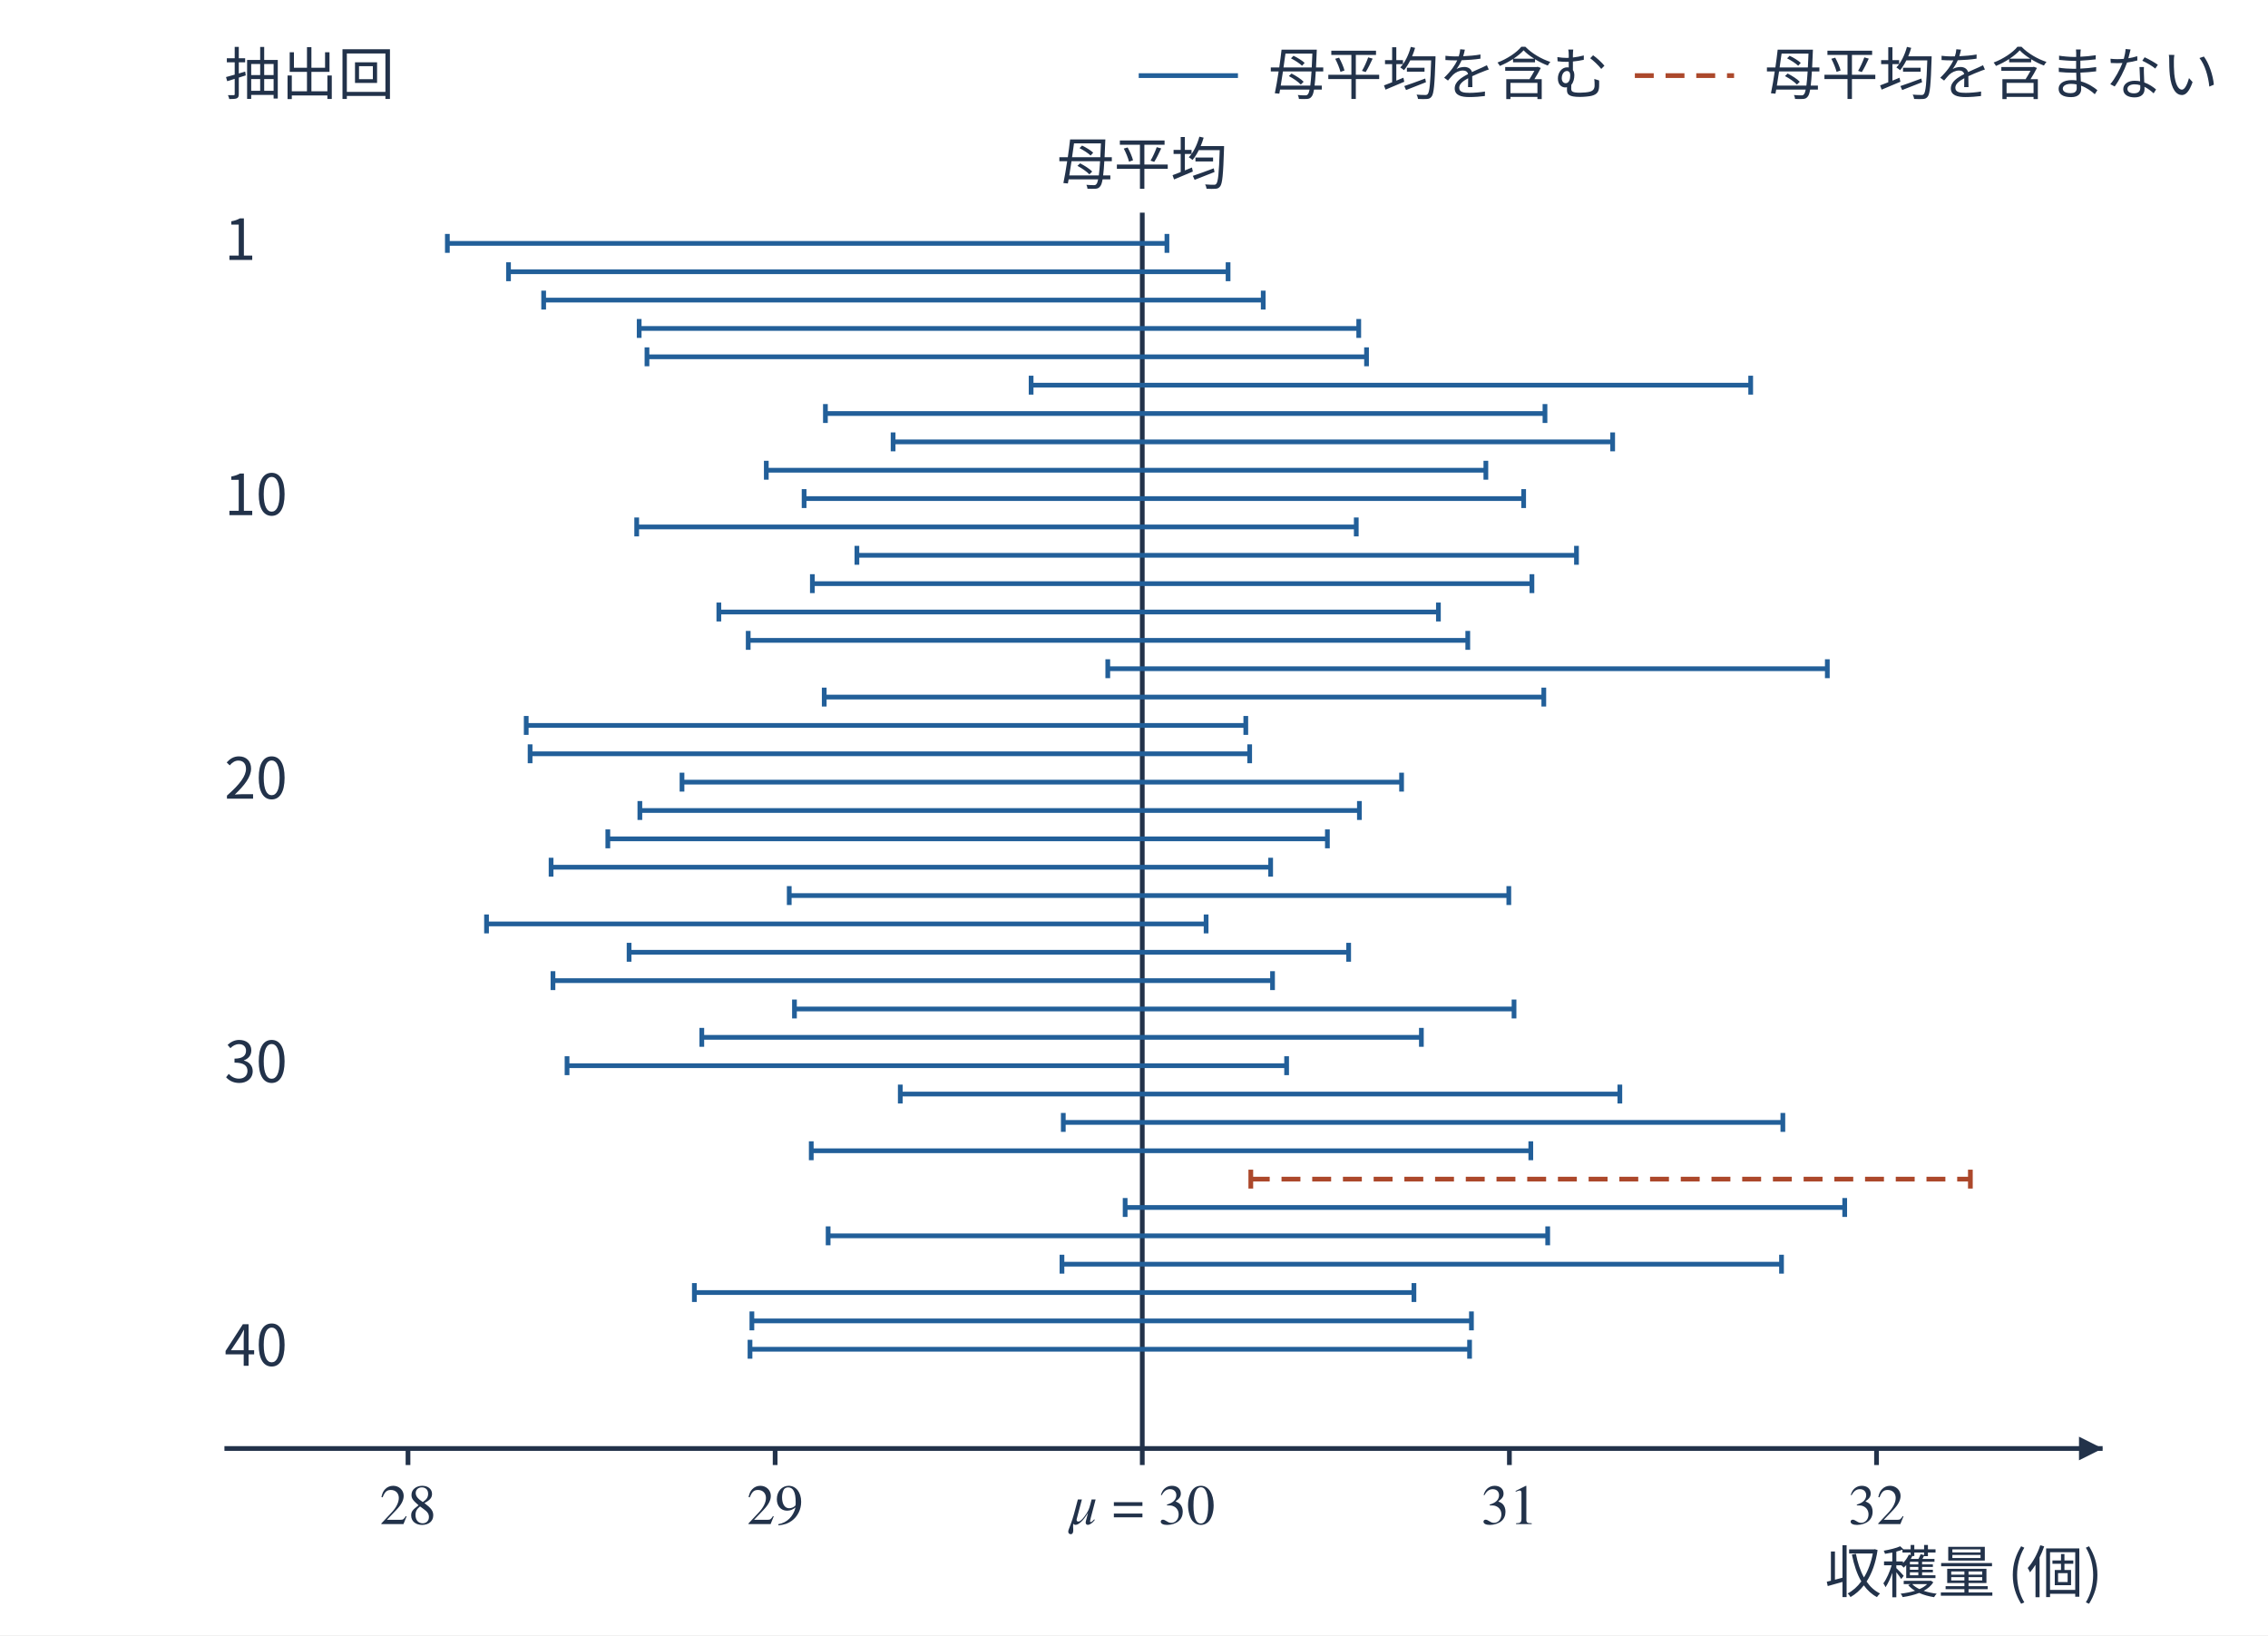
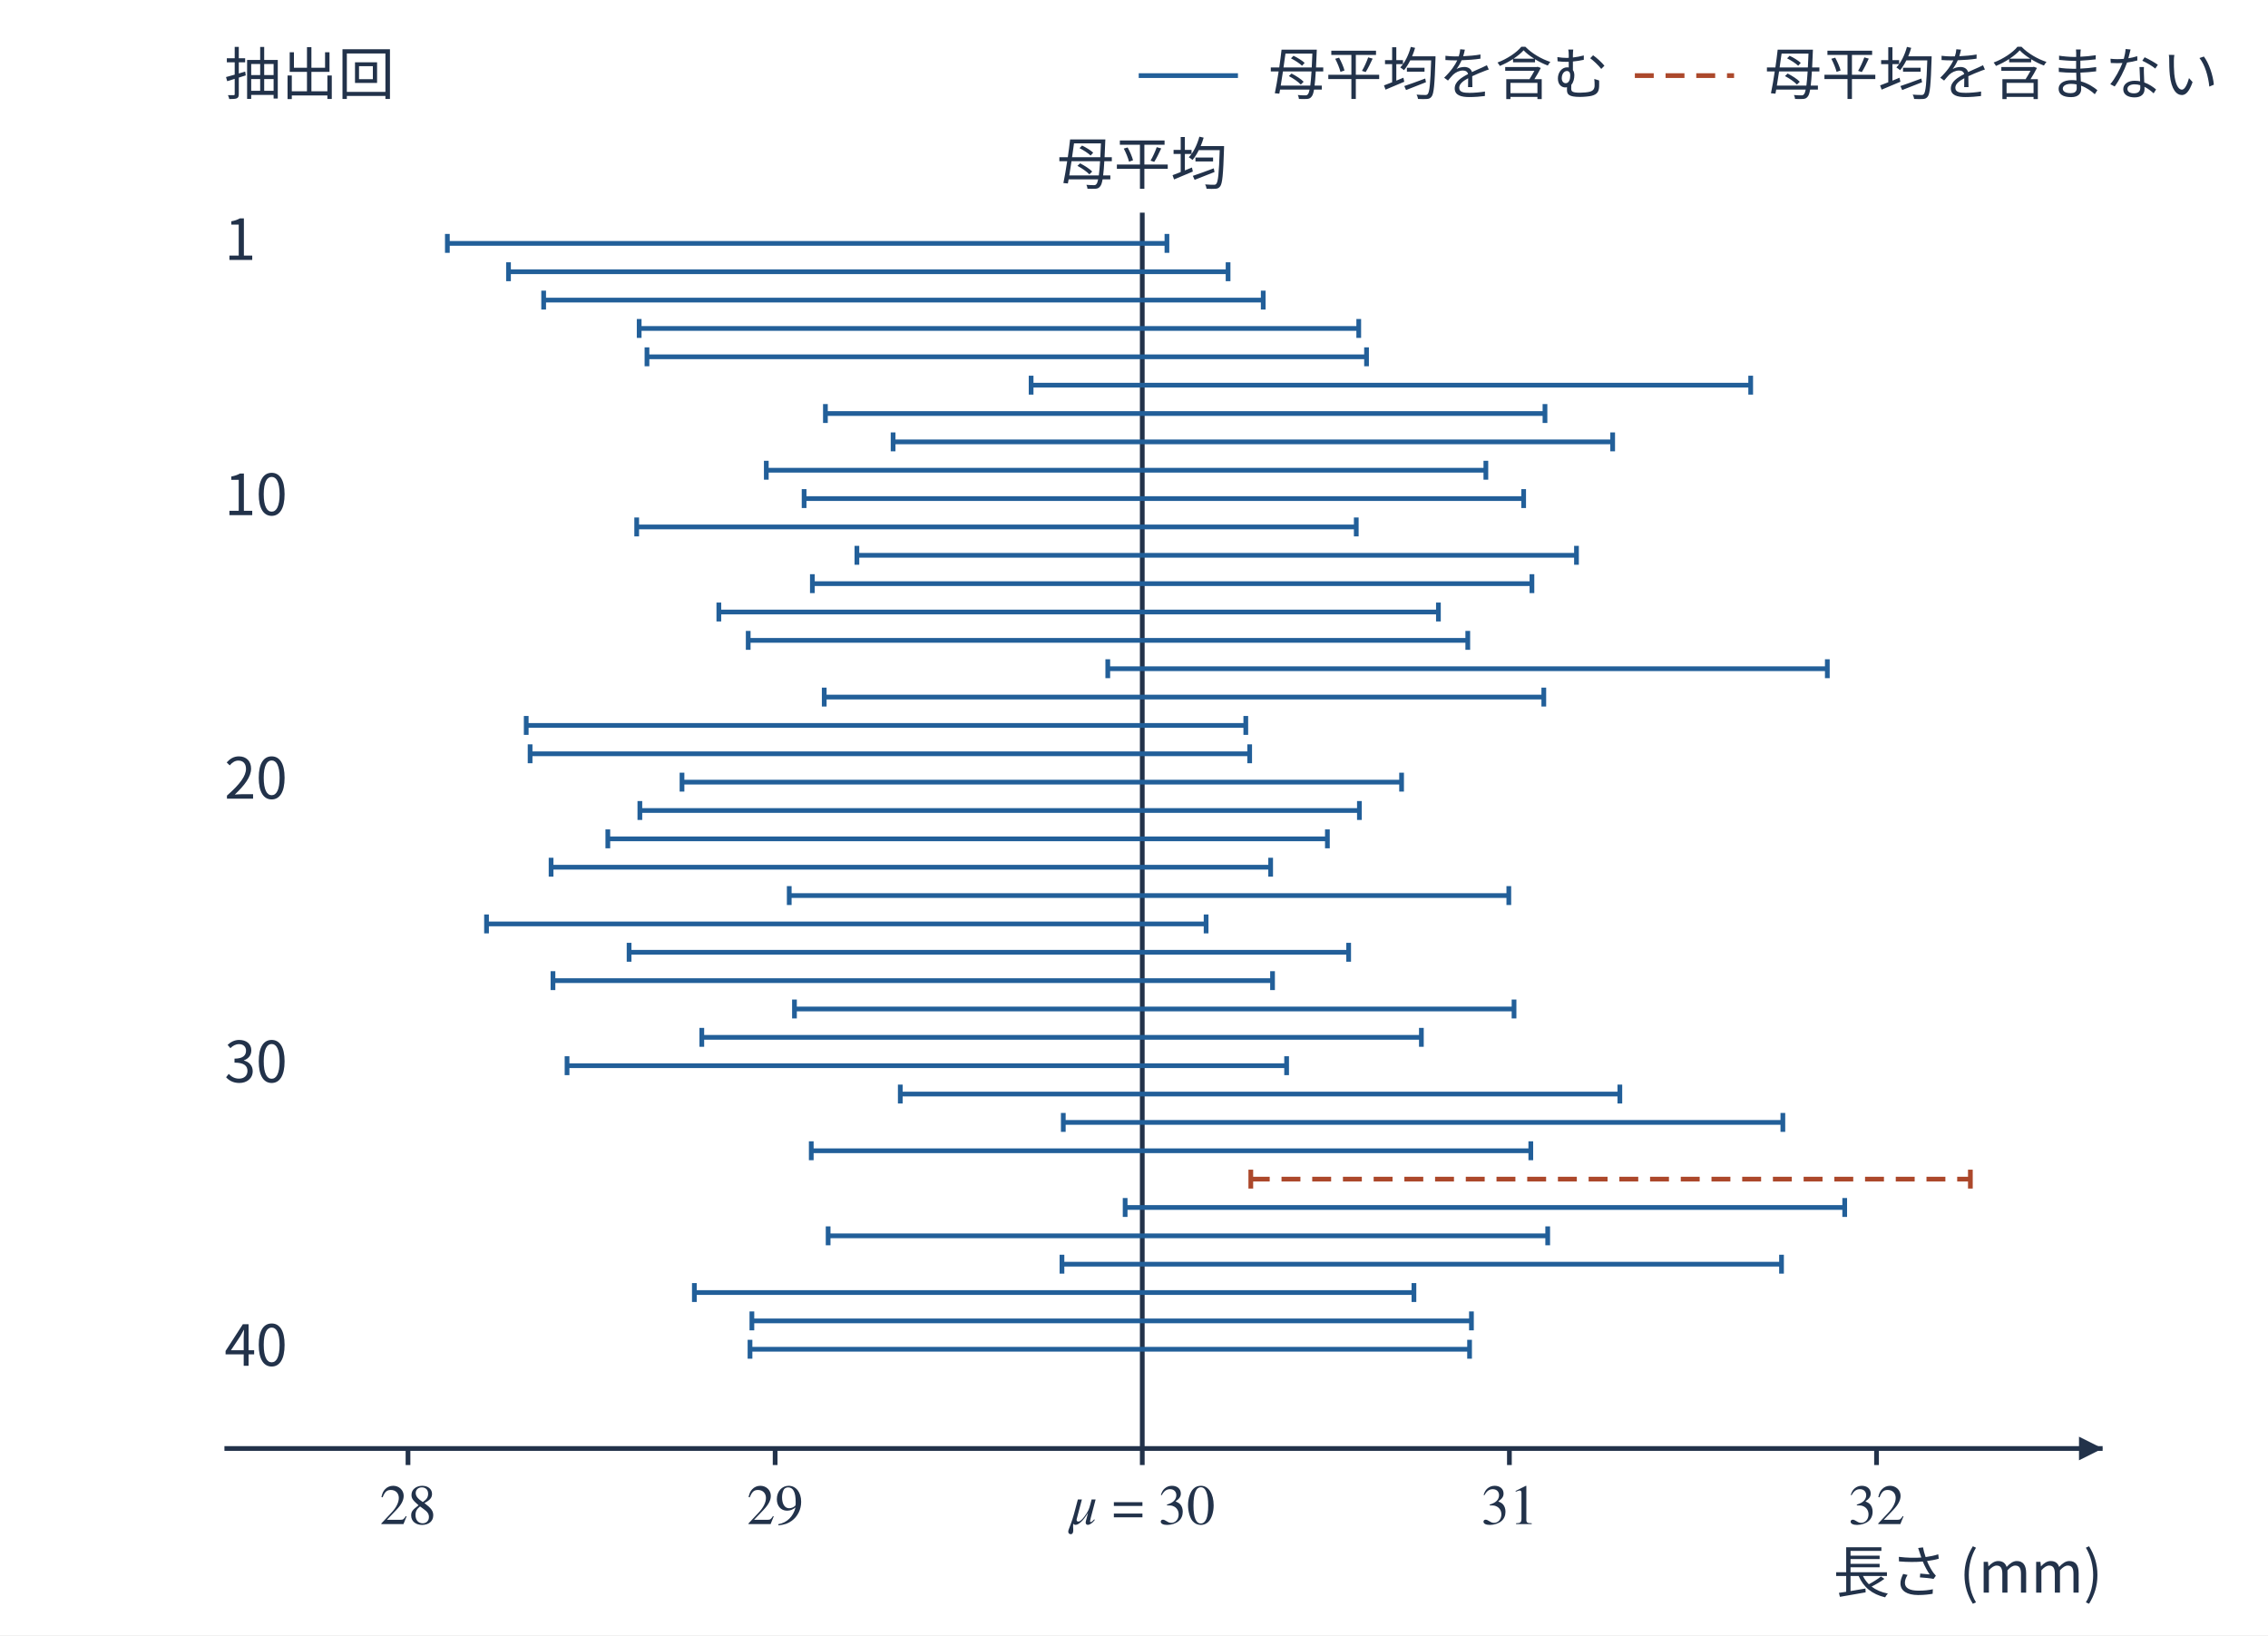
<svg xmlns="http://www.w3.org/2000/svg" width="960" height="692" viewBox="0 0 960 692" role="img" aria-labelledby="title">
  <defs>
    <marker id="arrow" viewBox="0 0 10 10" refX="10" refY="5" markerWidth="5" markerHeight="5" orient="auto">
      <path d="M 0 0 L 10 5 L 0 10 Z" fill="#22324a" />
    </marker>
  </defs>
  <rect width="960" height="692" fill="#fff" />
  <g font-family="Hiragino Sans, Noto Sans CJK JP, Arial, sans-serif">
    <text x="483.50" y="78.00" fill="#22324a" font-size="24" text-anchor="middle">母平均</text>
    <line x1="483.50" y1="90.00" x2="483.50" y2="613.00" stroke="#22324a" stroke-width="2" />
    <line x1="189.36" y1="103.00" x2="493.94" y2="103.00" stroke="#225f99" stroke-width="2" />
    <line x1="189.36" y1="99.00" x2="189.36" y2="107.00" stroke="#225f99" stroke-width="2" />
    <line x1="493.94" y1="99.00" x2="493.94" y2="107.00" stroke="#225f99" stroke-width="2" />
    <line x1="215.24" y1="115.00" x2="519.82" y2="115.00" stroke="#225f99" stroke-width="2" />
    <line x1="215.24" y1="111.00" x2="215.24" y2="119.00" stroke="#225f99" stroke-width="2" />
    <line x1="519.82" y1="111.00" x2="519.82" y2="119.00" stroke="#225f99" stroke-width="2" />
    <line x1="230.12" y1="127.00" x2="534.70" y2="127.00" stroke="#225f99" stroke-width="2" />
    <line x1="230.12" y1="123.00" x2="230.12" y2="131.00" stroke="#225f99" stroke-width="2" />
    <line x1="534.70" y1="123.00" x2="534.70" y2="131.00" stroke="#225f99" stroke-width="2" />
    <line x1="270.55" y1="139.00" x2="575.13" y2="139.00" stroke="#225f99" stroke-width="2" />
    <line x1="270.55" y1="135.00" x2="270.55" y2="143.00" stroke="#225f99" stroke-width="2" />
    <line x1="575.13" y1="135.00" x2="575.13" y2="143.00" stroke="#225f99" stroke-width="2" />
    <line x1="273.85" y1="151.00" x2="578.43" y2="151.00" stroke="#225f99" stroke-width="2" />
    <line x1="273.85" y1="147.00" x2="273.85" y2="155.00" stroke="#225f99" stroke-width="2" />
    <line x1="578.43" y1="147.00" x2="578.43" y2="155.00" stroke="#225f99" stroke-width="2" />
    <line x1="436.45" y1="163.00" x2="741.03" y2="163.00" stroke="#225f99" stroke-width="2" />
    <line x1="436.45" y1="159.00" x2="436.45" y2="167.00" stroke="#225f99" stroke-width="2" />
    <line x1="741.03" y1="159.00" x2="741.03" y2="167.00" stroke="#225f99" stroke-width="2" />
    <line x1="349.38" y1="175.00" x2="653.96" y2="175.00" stroke="#225f99" stroke-width="2" />
    <line x1="349.38" y1="171.00" x2="349.38" y2="179.00" stroke="#225f99" stroke-width="2" />
    <line x1="653.96" y1="171.00" x2="653.96" y2="179.00" stroke="#225f99" stroke-width="2" />
    <line x1="378.03" y1="187.00" x2="682.61" y2="187.00" stroke="#225f99" stroke-width="2" />
    <line x1="378.03" y1="183.00" x2="378.03" y2="191.00" stroke="#225f99" stroke-width="2" />
    <line x1="682.61" y1="183.00" x2="682.61" y2="191.00" stroke="#225f99" stroke-width="2" />
    <line x1="324.36" y1="199.00" x2="628.94" y2="199.00" stroke="#225f99" stroke-width="2" />
    <line x1="324.36" y1="195.00" x2="324.36" y2="203.00" stroke="#225f99" stroke-width="2" />
    <line x1="628.94" y1="195.00" x2="628.94" y2="203.00" stroke="#225f99" stroke-width="2" />
    <line x1="340.36" y1="211.00" x2="644.93" y2="211.00" stroke="#225f99" stroke-width="2" />
    <line x1="340.36" y1="207.00" x2="340.36" y2="215.00" stroke="#225f99" stroke-width="2" />
    <line x1="644.93" y1="207.00" x2="644.93" y2="215.00" stroke="#225f99" stroke-width="2" />
    <line x1="269.50" y1="223.00" x2="574.08" y2="223.00" stroke="#225f99" stroke-width="2" />
    <line x1="269.50" y1="219.00" x2="269.50" y2="227.00" stroke="#225f99" stroke-width="2" />
    <line x1="574.08" y1="219.00" x2="574.08" y2="227.00" stroke="#225f99" stroke-width="2" />
    <line x1="362.71" y1="235.00" x2="667.29" y2="235.00" stroke="#225f99" stroke-width="2" />
    <line x1="362.71" y1="231.00" x2="362.71" y2="239.00" stroke="#225f99" stroke-width="2" />
    <line x1="667.29" y1="231.00" x2="667.29" y2="239.00" stroke="#225f99" stroke-width="2" />
    <line x1="343.86" y1="247.00" x2="648.44" y2="247.00" stroke="#225f99" stroke-width="2" />
    <line x1="343.86" y1="243.00" x2="343.86" y2="251.00" stroke="#225f99" stroke-width="2" />
    <line x1="648.44" y1="243.00" x2="648.44" y2="251.00" stroke="#225f99" stroke-width="2" />
    <line x1="304.27" y1="259.00" x2="608.85" y2="259.00" stroke="#225f99" stroke-width="2" />
    <line x1="304.27" y1="255.00" x2="304.27" y2="263.00" stroke="#225f99" stroke-width="2" />
    <line x1="608.85" y1="255.00" x2="608.85" y2="263.00" stroke="#225f99" stroke-width="2" />
    <line x1="316.70" y1="271.00" x2="621.28" y2="271.00" stroke="#225f99" stroke-width="2" />
    <line x1="316.70" y1="267.00" x2="316.70" y2="275.00" stroke="#225f99" stroke-width="2" />
    <line x1="621.28" y1="267.00" x2="621.28" y2="275.00" stroke="#225f99" stroke-width="2" />
    <line x1="468.90" y1="283.00" x2="773.47" y2="283.00" stroke="#225f99" stroke-width="2" />
    <line x1="468.90" y1="279.00" x2="468.90" y2="287.00" stroke="#225f99" stroke-width="2" />
    <line x1="773.47" y1="279.00" x2="773.47" y2="287.00" stroke="#225f99" stroke-width="2" />
    <line x1="348.88" y1="295.00" x2="653.46" y2="295.00" stroke="#225f99" stroke-width="2" />
    <line x1="348.88" y1="291.00" x2="348.88" y2="299.00" stroke="#225f99" stroke-width="2" />
    <line x1="653.46" y1="291.00" x2="653.46" y2="299.00" stroke="#225f99" stroke-width="2" />
    <line x1="222.74" y1="307.00" x2="527.32" y2="307.00" stroke="#225f99" stroke-width="2" />
    <line x1="222.74" y1="303.00" x2="222.74" y2="311.00" stroke="#225f99" stroke-width="2" />
    <line x1="527.32" y1="303.00" x2="527.32" y2="311.00" stroke="#225f99" stroke-width="2" />
    <line x1="224.38" y1="319.00" x2="528.96" y2="319.00" stroke="#225f99" stroke-width="2" />
    <line x1="224.38" y1="315.00" x2="224.38" y2="323.00" stroke="#225f99" stroke-width="2" />
    <line x1="528.96" y1="315.00" x2="528.96" y2="323.00" stroke="#225f99" stroke-width="2" />
    <line x1="288.68" y1="331.00" x2="593.26" y2="331.00" stroke="#225f99" stroke-width="2" />
    <line x1="288.68" y1="327.00" x2="288.68" y2="335.00" stroke="#225f99" stroke-width="2" />
    <line x1="593.26" y1="327.00" x2="593.26" y2="335.00" stroke="#225f99" stroke-width="2" />
    <line x1="270.84" y1="343.00" x2="575.41" y2="343.00" stroke="#225f99" stroke-width="2" />
    <line x1="270.84" y1="339.00" x2="270.84" y2="347.00" stroke="#225f99" stroke-width="2" />
    <line x1="575.41" y1="339.00" x2="575.41" y2="347.00" stroke="#225f99" stroke-width="2" />
    <line x1="257.28" y1="355.00" x2="561.86" y2="355.00" stroke="#225f99" stroke-width="2" />
    <line x1="257.28" y1="351.00" x2="257.28" y2="359.00" stroke="#225f99" stroke-width="2" />
    <line x1="561.86" y1="351.00" x2="561.86" y2="359.00" stroke="#225f99" stroke-width="2" />
    <line x1="233.26" y1="367.00" x2="537.84" y2="367.00" stroke="#225f99" stroke-width="2" />
    <line x1="233.26" y1="363.00" x2="233.26" y2="371.00" stroke="#225f99" stroke-width="2" />
    <line x1="537.84" y1="363.00" x2="537.84" y2="371.00" stroke="#225f99" stroke-width="2" />
    <line x1="334.07" y1="379.00" x2="638.65" y2="379.00" stroke="#225f99" stroke-width="2" />
    <line x1="334.07" y1="375.00" x2="334.07" y2="383.00" stroke="#225f99" stroke-width="2" />
    <line x1="638.65" y1="375.00" x2="638.65" y2="383.00" stroke="#225f99" stroke-width="2" />
    <line x1="205.94" y1="391.00" x2="510.52" y2="391.00" stroke="#225f99" stroke-width="2" />
    <line x1="205.94" y1="387.00" x2="205.94" y2="395.00" stroke="#225f99" stroke-width="2" />
    <line x1="510.52" y1="387.00" x2="510.52" y2="395.00" stroke="#225f99" stroke-width="2" />
    <line x1="266.28" y1="403.00" x2="570.86" y2="403.00" stroke="#225f99" stroke-width="2" />
    <line x1="266.28" y1="399.00" x2="266.28" y2="407.00" stroke="#225f99" stroke-width="2" />
    <line x1="570.86" y1="399.00" x2="570.86" y2="407.00" stroke="#225f99" stroke-width="2" />
    <line x1="234.06" y1="415.00" x2="538.64" y2="415.00" stroke="#225f99" stroke-width="2" />
    <line x1="234.06" y1="411.00" x2="234.06" y2="419.00" stroke="#225f99" stroke-width="2" />
    <line x1="538.64" y1="411.00" x2="538.64" y2="419.00" stroke="#225f99" stroke-width="2" />
    <line x1="336.28" y1="427.00" x2="640.86" y2="427.00" stroke="#225f99" stroke-width="2" />
    <line x1="336.28" y1="423.00" x2="336.28" y2="431.00" stroke="#225f99" stroke-width="2" />
    <line x1="640.86" y1="423.00" x2="640.86" y2="431.00" stroke="#225f99" stroke-width="2" />
    <line x1="297.06" y1="439.00" x2="601.64" y2="439.00" stroke="#225f99" stroke-width="2" />
    <line x1="297.06" y1="435.00" x2="297.06" y2="443.00" stroke="#225f99" stroke-width="2" />
    <line x1="601.64" y1="435.00" x2="601.64" y2="443.00" stroke="#225f99" stroke-width="2" />
    <line x1="240.02" y1="451.00" x2="544.60" y2="451.00" stroke="#225f99" stroke-width="2" />
    <line x1="240.02" y1="447.00" x2="240.02" y2="455.00" stroke="#225f99" stroke-width="2" />
    <line x1="544.60" y1="447.00" x2="544.60" y2="455.00" stroke="#225f99" stroke-width="2" />
    <line x1="381.07" y1="463.00" x2="685.65" y2="463.00" stroke="#225f99" stroke-width="2" />
    <line x1="381.07" y1="459.00" x2="381.07" y2="467.00" stroke="#225f99" stroke-width="2" />
    <line x1="685.65" y1="459.00" x2="685.65" y2="467.00" stroke="#225f99" stroke-width="2" />
    <line x1="450.07" y1="475.00" x2="754.65" y2="475.00" stroke="#225f99" stroke-width="2" />
    <line x1="450.07" y1="471.00" x2="450.07" y2="479.00" stroke="#225f99" stroke-width="2" />
    <line x1="754.65" y1="471.00" x2="754.65" y2="479.00" stroke="#225f99" stroke-width="2" />
    <line x1="343.39" y1="487.00" x2="647.96" y2="487.00" stroke="#225f99" stroke-width="2" />
    <line x1="343.39" y1="483.00" x2="343.39" y2="491.00" stroke="#225f99" stroke-width="2" />
    <line x1="647.96" y1="483.00" x2="647.96" y2="491.00" stroke="#225f99" stroke-width="2" />
    <line x1="529.44" y1="499.00" x2="834.02" y2="499.00" stroke="#ac482b" stroke-width="2" stroke-dasharray="8 5" />
    <line x1="529.44" y1="495.00" x2="529.44" y2="503.00" stroke="#ac482b" stroke-width="2" />
    <line x1="834.02" y1="495.00" x2="834.02" y2="503.00" stroke="#ac482b" stroke-width="2" />
    <line x1="476.25" y1="511.00" x2="780.83" y2="511.00" stroke="#225f99" stroke-width="2" />
    <line x1="476.25" y1="507.00" x2="476.25" y2="515.00" stroke="#225f99" stroke-width="2" />
    <line x1="780.83" y1="507.00" x2="780.83" y2="515.00" stroke="#225f99" stroke-width="2" />
    <line x1="350.53" y1="523.00" x2="655.11" y2="523.00" stroke="#225f99" stroke-width="2" />
    <line x1="350.53" y1="519.00" x2="350.53" y2="527.00" stroke="#225f99" stroke-width="2" />
    <line x1="655.11" y1="519.00" x2="655.11" y2="527.00" stroke="#225f99" stroke-width="2" />
    <line x1="449.51" y1="535.00" x2="754.08" y2="535.00" stroke="#225f99" stroke-width="2" />
    <line x1="449.51" y1="531.00" x2="449.51" y2="539.00" stroke="#225f99" stroke-width="2" />
    <line x1="754.08" y1="531.00" x2="754.08" y2="539.00" stroke="#225f99" stroke-width="2" />
    <line x1="293.91" y1="547.00" x2="598.49" y2="547.00" stroke="#225f99" stroke-width="2" />
    <line x1="293.91" y1="543.00" x2="293.91" y2="551.00" stroke="#225f99" stroke-width="2" />
    <line x1="598.49" y1="543.00" x2="598.49" y2="551.00" stroke="#225f99" stroke-width="2" />
    <line x1="318.26" y1="559.00" x2="622.83" y2="559.00" stroke="#225f99" stroke-width="2" />
    <line x1="318.26" y1="555.00" x2="318.26" y2="563.00" stroke="#225f99" stroke-width="2" />
    <line x1="622.83" y1="555.00" x2="622.83" y2="563.00" stroke="#225f99" stroke-width="2" />
    <line x1="317.46" y1="571.00" x2="622.04" y2="571.00" stroke="#225f99" stroke-width="2" />
    <line x1="317.46" y1="567.00" x2="317.46" y2="575.00" stroke="#225f99" stroke-width="2" />
    <line x1="622.04" y1="567.00" x2="622.04" y2="575.00" stroke="#225f99" stroke-width="2" />
    <text x="95.00" y="40.00" fill="#22324a" font-size="24" text-anchor="start">抽出回</text>
    <text x="95.00" y="110.00" fill="#22324a" font-size="24" text-anchor="start">1</text>
    <text x="95.00" y="218.00" fill="#22324a" font-size="24" text-anchor="start">10</text>
    <text x="95.00" y="338.00" fill="#22324a" font-size="24" text-anchor="start">20</text>
    <text x="95.00" y="458.00" fill="#22324a" font-size="24" text-anchor="start">30</text>
    <text x="95.00" y="578.00" fill="#22324a" font-size="24" text-anchor="start">40</text>
    <line x1="482.00" y1="32.00" x2="524.00" y2="32.00" stroke="#225f99" stroke-width="2" />
    <text x="537.00" y="40.00" fill="#22324a" font-size="24" text-anchor="start">母平均を含む</text>
    <line x1="692.00" y1="32.00" x2="734.00" y2="32.00" stroke="#ac482b" stroke-width="2" stroke-dasharray="8 5" />
    <text x="747.00" y="40.00" fill="#22324a" font-size="24" text-anchor="start">母平均を含まない</text>
    <line x1="95.00" y1="613.00" x2="890.00" y2="613.00" stroke="#22324a" stroke-width="2" marker-end="url(#arrow)" />
    <line x1="172.70" y1="613.00" x2="172.70" y2="620.00" stroke="#22324a" stroke-width="2" />
    <text x="172.70" y="645.00" fill="#22324a" font-size="24" text-anchor="middle" font-family="Times, 'Times New Roman', serif">28</text>
    <line x1="328.10" y1="613.00" x2="328.10" y2="620.00" stroke="#22324a" stroke-width="2" />
    <text x="328.10" y="645.00" fill="#22324a" font-size="24" text-anchor="middle" font-family="Times, 'Times New Roman', serif">29</text>
    <line x1="483.50" y1="613.00" x2="483.50" y2="620.00" stroke="#22324a" stroke-width="2" />
    <text x="483.50" y="645.00" fill="#22324a" font-size="24" text-anchor="middle" font-family="Times, 'Times New Roman', serif">
      <tspan font-style="italic">μ</tspan> = 30</text>
    <line x1="638.90" y1="613.00" x2="638.90" y2="620.00" stroke="#22324a" stroke-width="2" />
    <text x="638.90" y="645.00" fill="#22324a" font-size="24" text-anchor="middle" font-family="Times, 'Times New Roman', serif">31</text>
    <line x1="794.30" y1="613.00" x2="794.30" y2="620.00" stroke="#22324a" stroke-width="2" />
    <text x="794.30" y="645.00" fill="#22324a" font-size="24" text-anchor="middle" font-family="Times, 'Times New Roman', serif">32</text>
-     <text x="890.00" y="674.00" fill="#22324a" font-size="24" text-anchor="end">収穫量 (個)</text>
+     <text x="890.00" y="674.00" fill="#22324a" font-size="24" text-anchor="end">長さ (mm)</text>
  </g>
</svg>
